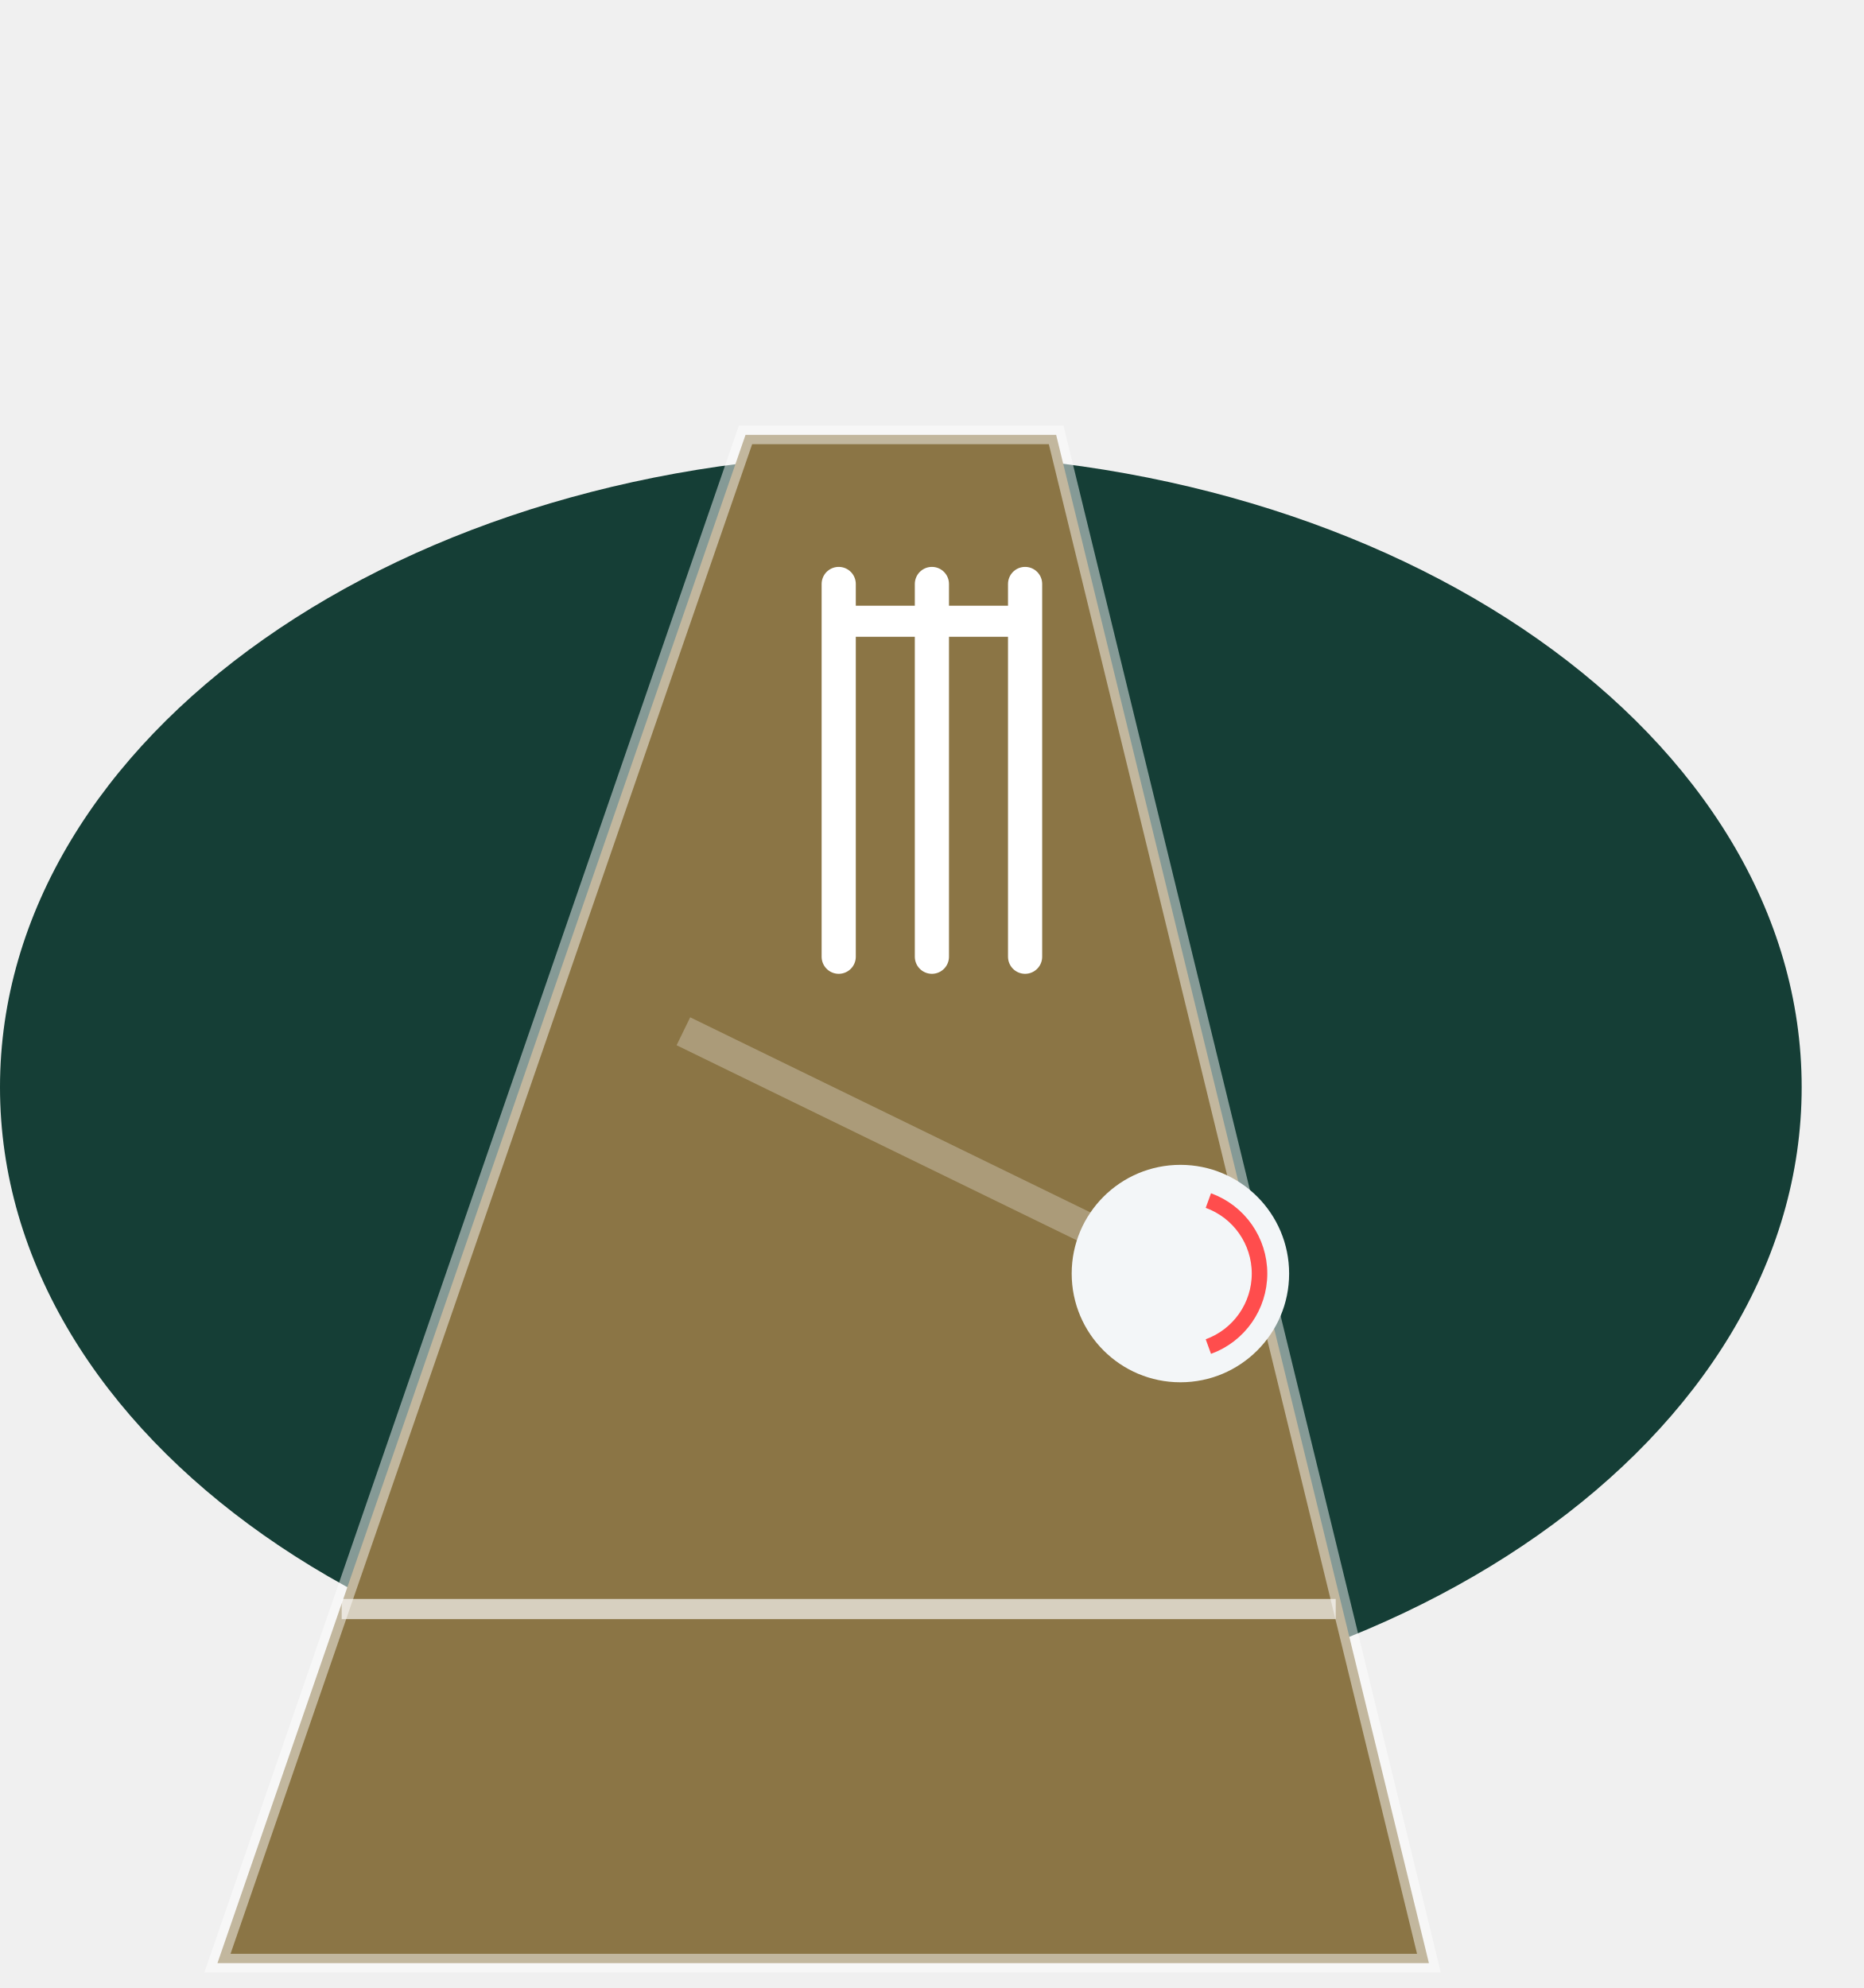
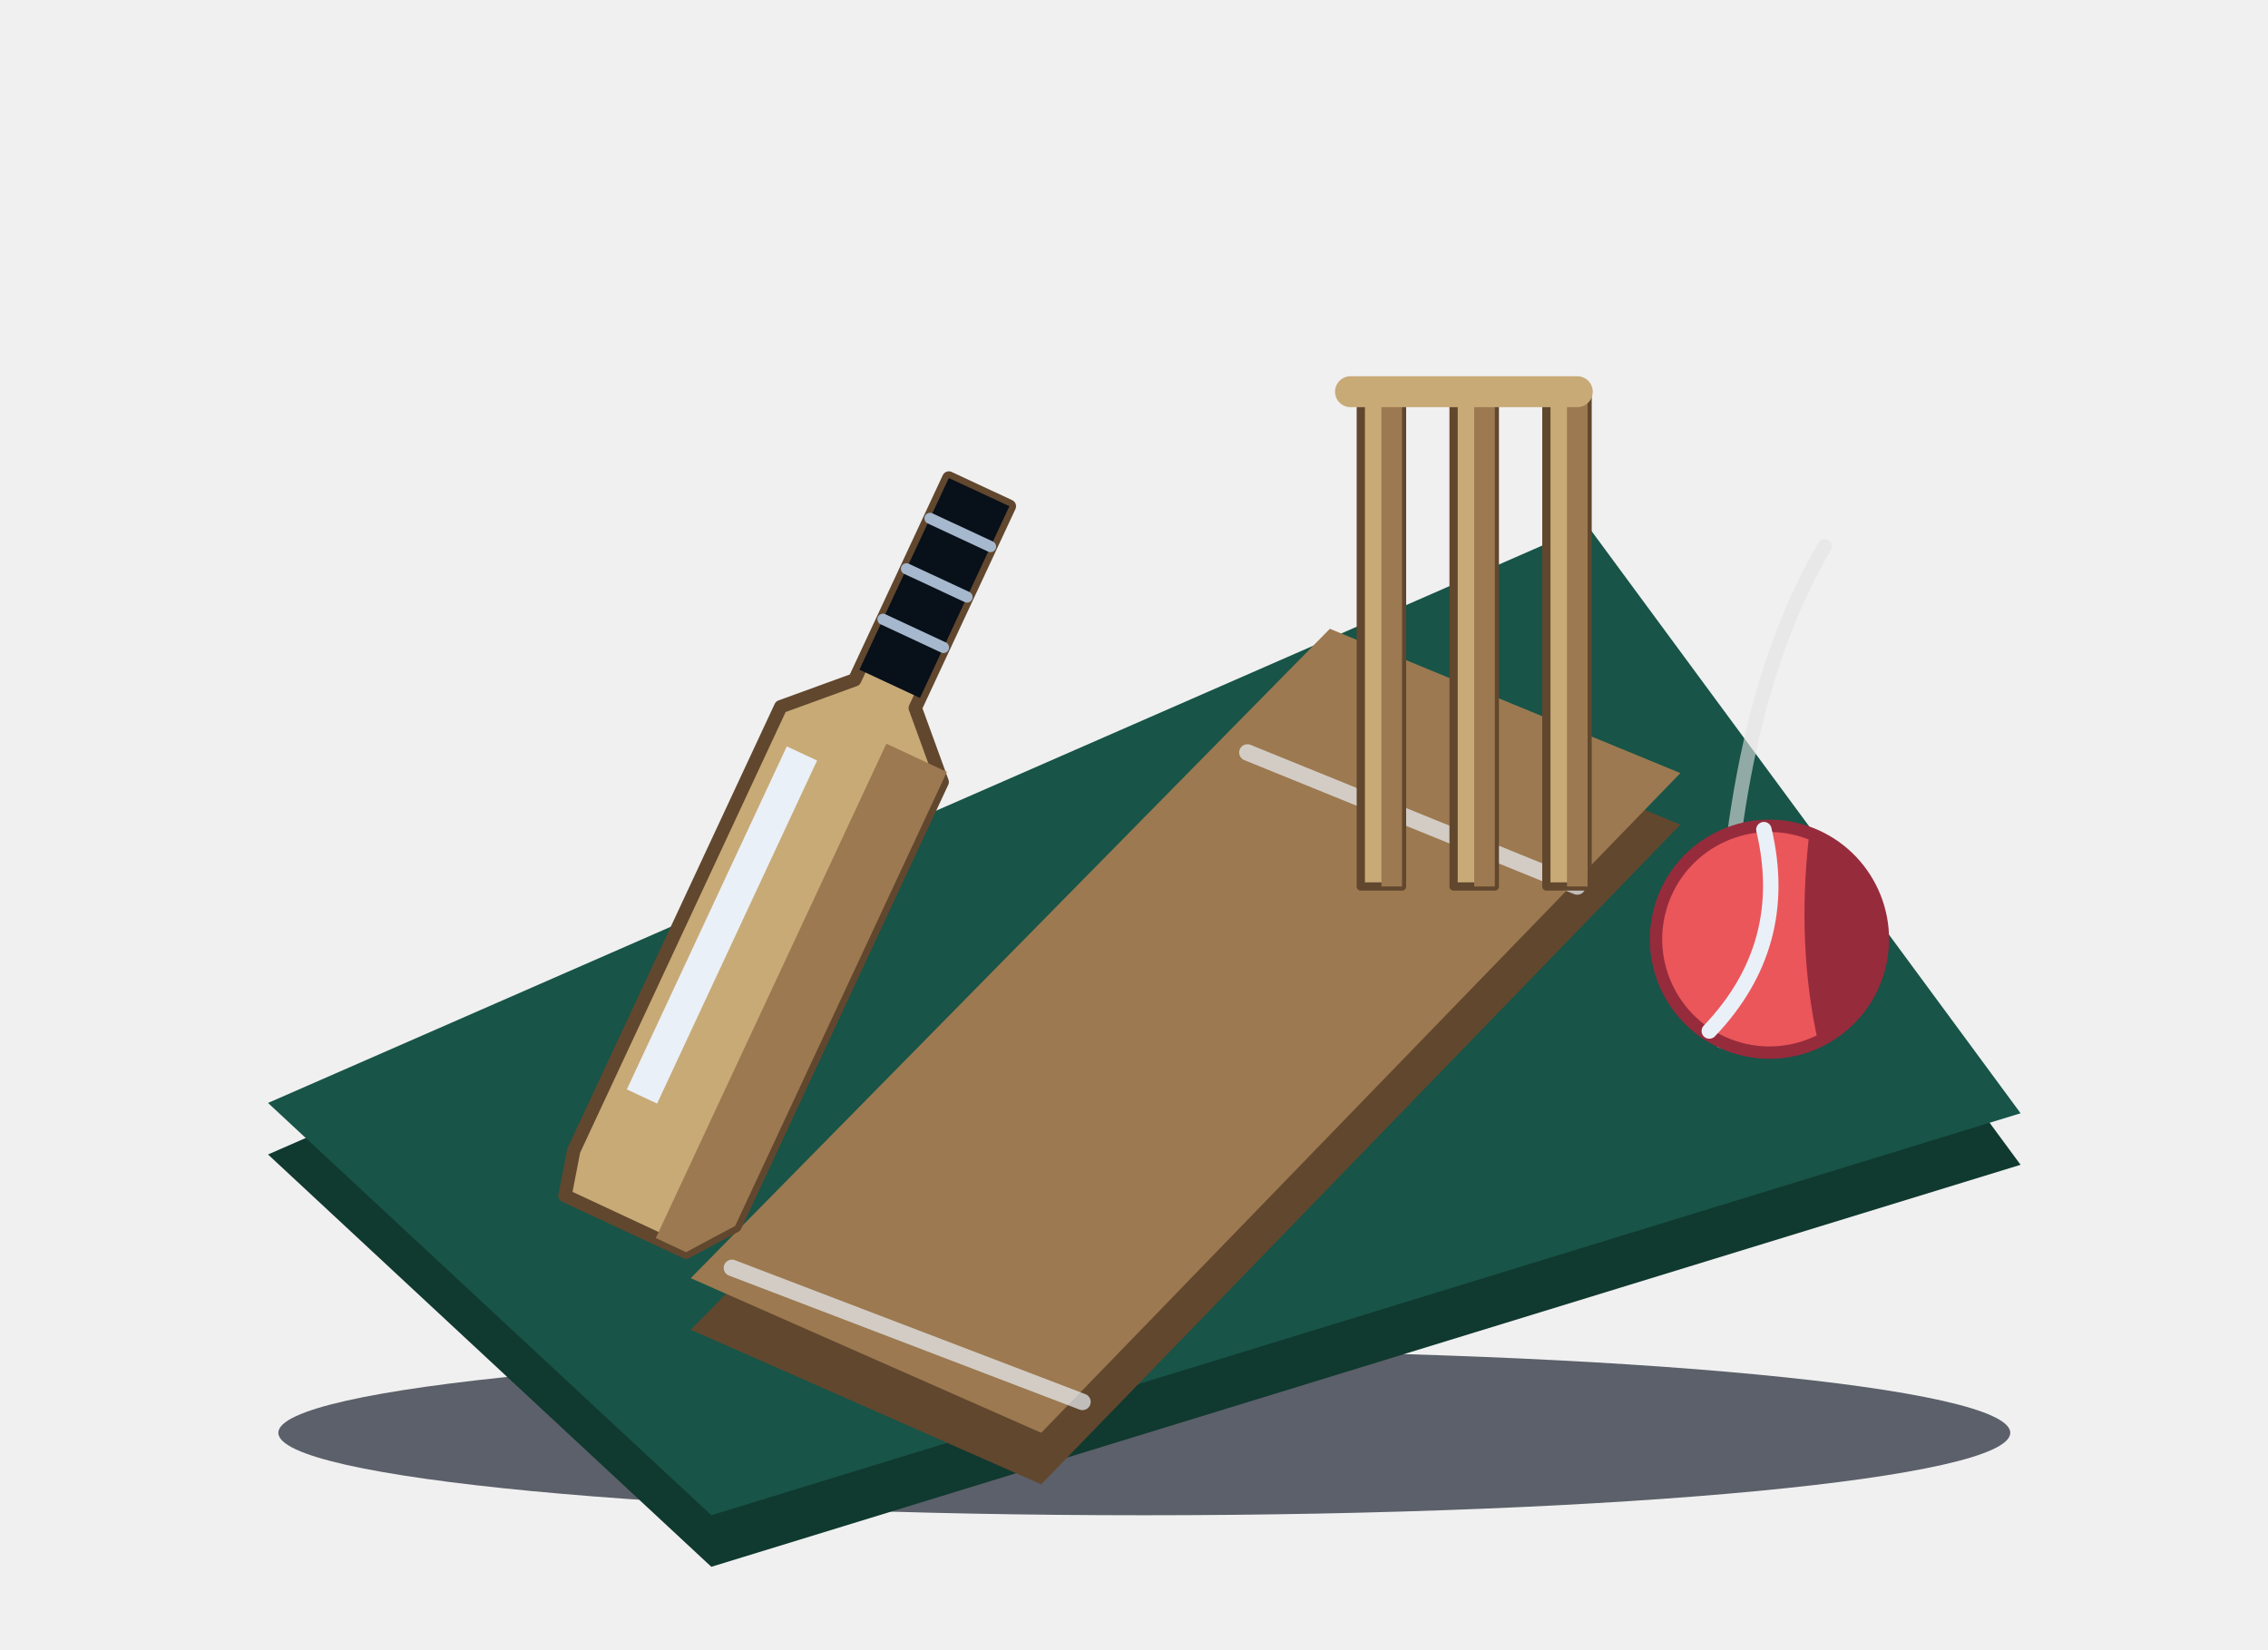
- <svg xmlns="http://www.w3.org/2000/svg" viewBox="100 -4 120 128" role="img" aria-label="Cricket strip with stumps and a ball in flight">
-   <ellipse cx="158" cy="66" rx="58" ry="40.8" fill="#153e36" />
-   <path d="M148 24H168L192 122.4H114Z" fill="#8b7545" stroke="#ffffff" stroke-opacity="0.48" stroke-width="1.2" />
-   <path d="M122 99.6H186" stroke="#ffffff" stroke-opacity="0.66" stroke-width="1.3" />
-   <g stroke="#ffffff" stroke-width="2.2" stroke-linecap="round">
-     <path d="M154 33.6V57.6" />
-     <path d="M160 33.6V57.6" />
-     <path d="M166 33.6V57.6" />
+ <svg xmlns="http://www.w3.org/2000/svg" viewBox="0 0 220 160">
+   <g opacity="1" transform="translate(0 0) translate(168 99) rotate(0) scale(1) translate(-168 -99)">
+     <ellipse cx="111" cy="139" rx="84" ry="8" fill="#0B1322" opacity="0.65" />
+     <polygon points="26,112 154,56 196,113 69,152" fill="#10392F" stroke="none" stroke-width="1.2" stroke-linejoin="round" />
+     <polygon points="26,107 154,51 196,108 69,147" fill="#185448" stroke="none" stroke-width="1.2" stroke-linejoin="round" />
+     <polygon points="67,129 129,66 163,80 101,144" fill="#61472E" stroke="none" stroke-width="1.2" stroke-linejoin="round" />
+     <polygon points="67,124 129,61 163,75 101,139" fill="#9C7950" stroke="none" stroke-width="1.2" stroke-linejoin="round" />
+     <path d="M71 123 105 136M121 73 153 86" fill="none" stroke="#EAF0F7" stroke-width="1.6" opacity="0.7" stroke-linecap="round" stroke-linejoin="round" />
  </g>
-   <path d="M153 36H167" stroke="#ffffff" stroke-width="2" />
-   <path d="M144 62.4 176 78" stroke="#ffffff" stroke-opacity="0.28" stroke-width="2" />
-   <circle cx="176" cy="78" r="7" fill="#f3f6f8" />
-   <path d="M177.8 73.3A5 5 0 0 1 177.8 82.7" fill="none" stroke="#ff4d4d" stroke-width="1" />
+   <g opacity="1" transform="translate(0 0) translate(168 99) rotate(0) scale(1) translate(-168 -99)">
+     <path d="M132 38h4v48h-4Z" fill="#C8AA77" stroke="#61472E" stroke-width="0.8" stroke-linejoin="round" />
+     <path d="M134 39h2v47h-2Z" fill="#9C7950" stroke="none" stroke-width="1.2" stroke-linejoin="round" />
+     <path d="M141 38h4v48h-4Z" fill="#C8AA77" stroke="#61472E" stroke-width="0.8" stroke-linejoin="round" />
+     <path d="M143 39h2v47h-2Z" fill="#9C7950" stroke="none" stroke-width="1.2" stroke-linejoin="round" />
+     <path d="M150 38h4v48h-4Z" fill="#C8AA77" stroke="#61472E" stroke-width="0.8" stroke-linejoin="round" />
+     <path d="M152 39h2v47h-2Z" fill="#9C7950" stroke="none" stroke-width="1.2" stroke-linejoin="round" />
+     <path d="M131 38H153" fill="none" stroke="#C8AA77" stroke-width="3" opacity="1" stroke-linecap="round" stroke-linejoin="round" />
+     <g transform="translate(79 82) rotate(25) scale(1.08)">
+       <path d="M-3-35H3V-15L8-10V34L5 38H-7L-8 34V-10L-3-15Z" fill="#C8AA77" stroke="#61472E" stroke-width="1.2" stroke-linejoin="round" />
+       <path d="M2-11H8V34L5 38H2Z" fill="#9C7950" stroke="none" stroke-width="1.2" stroke-linejoin="round" />
+       <path d="M-3-35H3V-16H-3Z" fill="#081019" stroke="none" stroke-width="1.2" stroke-linejoin="round" />
+       <path d="M-3-31H3M-3-26H3M-3-21H3" fill="none" stroke="#A6B8CD" stroke-width="1" opacity="1" stroke-linecap="round" stroke-linejoin="round" />
+       <path d="M-6-7H-3V27H-6Z" fill="#EAF0F7" stroke="none" stroke-width="1.2" stroke-linejoin="round" />
+     </g>
+     <path d="M167 101Q167 70 177 53" fill="none" stroke="#E3E3E3" stroke-width="1.4" opacity="0.6" stroke-linecap="round" stroke-linejoin="round" />
+   </g>
+   <g opacity="1" transform="translate(3.638484 -7.883382) translate(168 99) rotate(15.16035) scale(1) translate(-168 -99)">
+     <circle cx="168" cy="99" r="11" fill="#EA565A" stroke="#962B3C" stroke-width="1.2" />
+     <path d="M169.1 88.44A11 11 0 0 1 175.15 107.36Q170.75 99 169.1 88.44" fill="#962B3C" stroke="none" stroke-width="1.2" stroke-linejoin="round" />
+     <path d="M164.7 88.88Q170.2 99 164.7 109.12" fill="none" stroke="#EAF0F7" stroke-width="1.5" opacity="1" stroke-linecap="round" stroke-linejoin="round" />
+   </g>
</svg>
